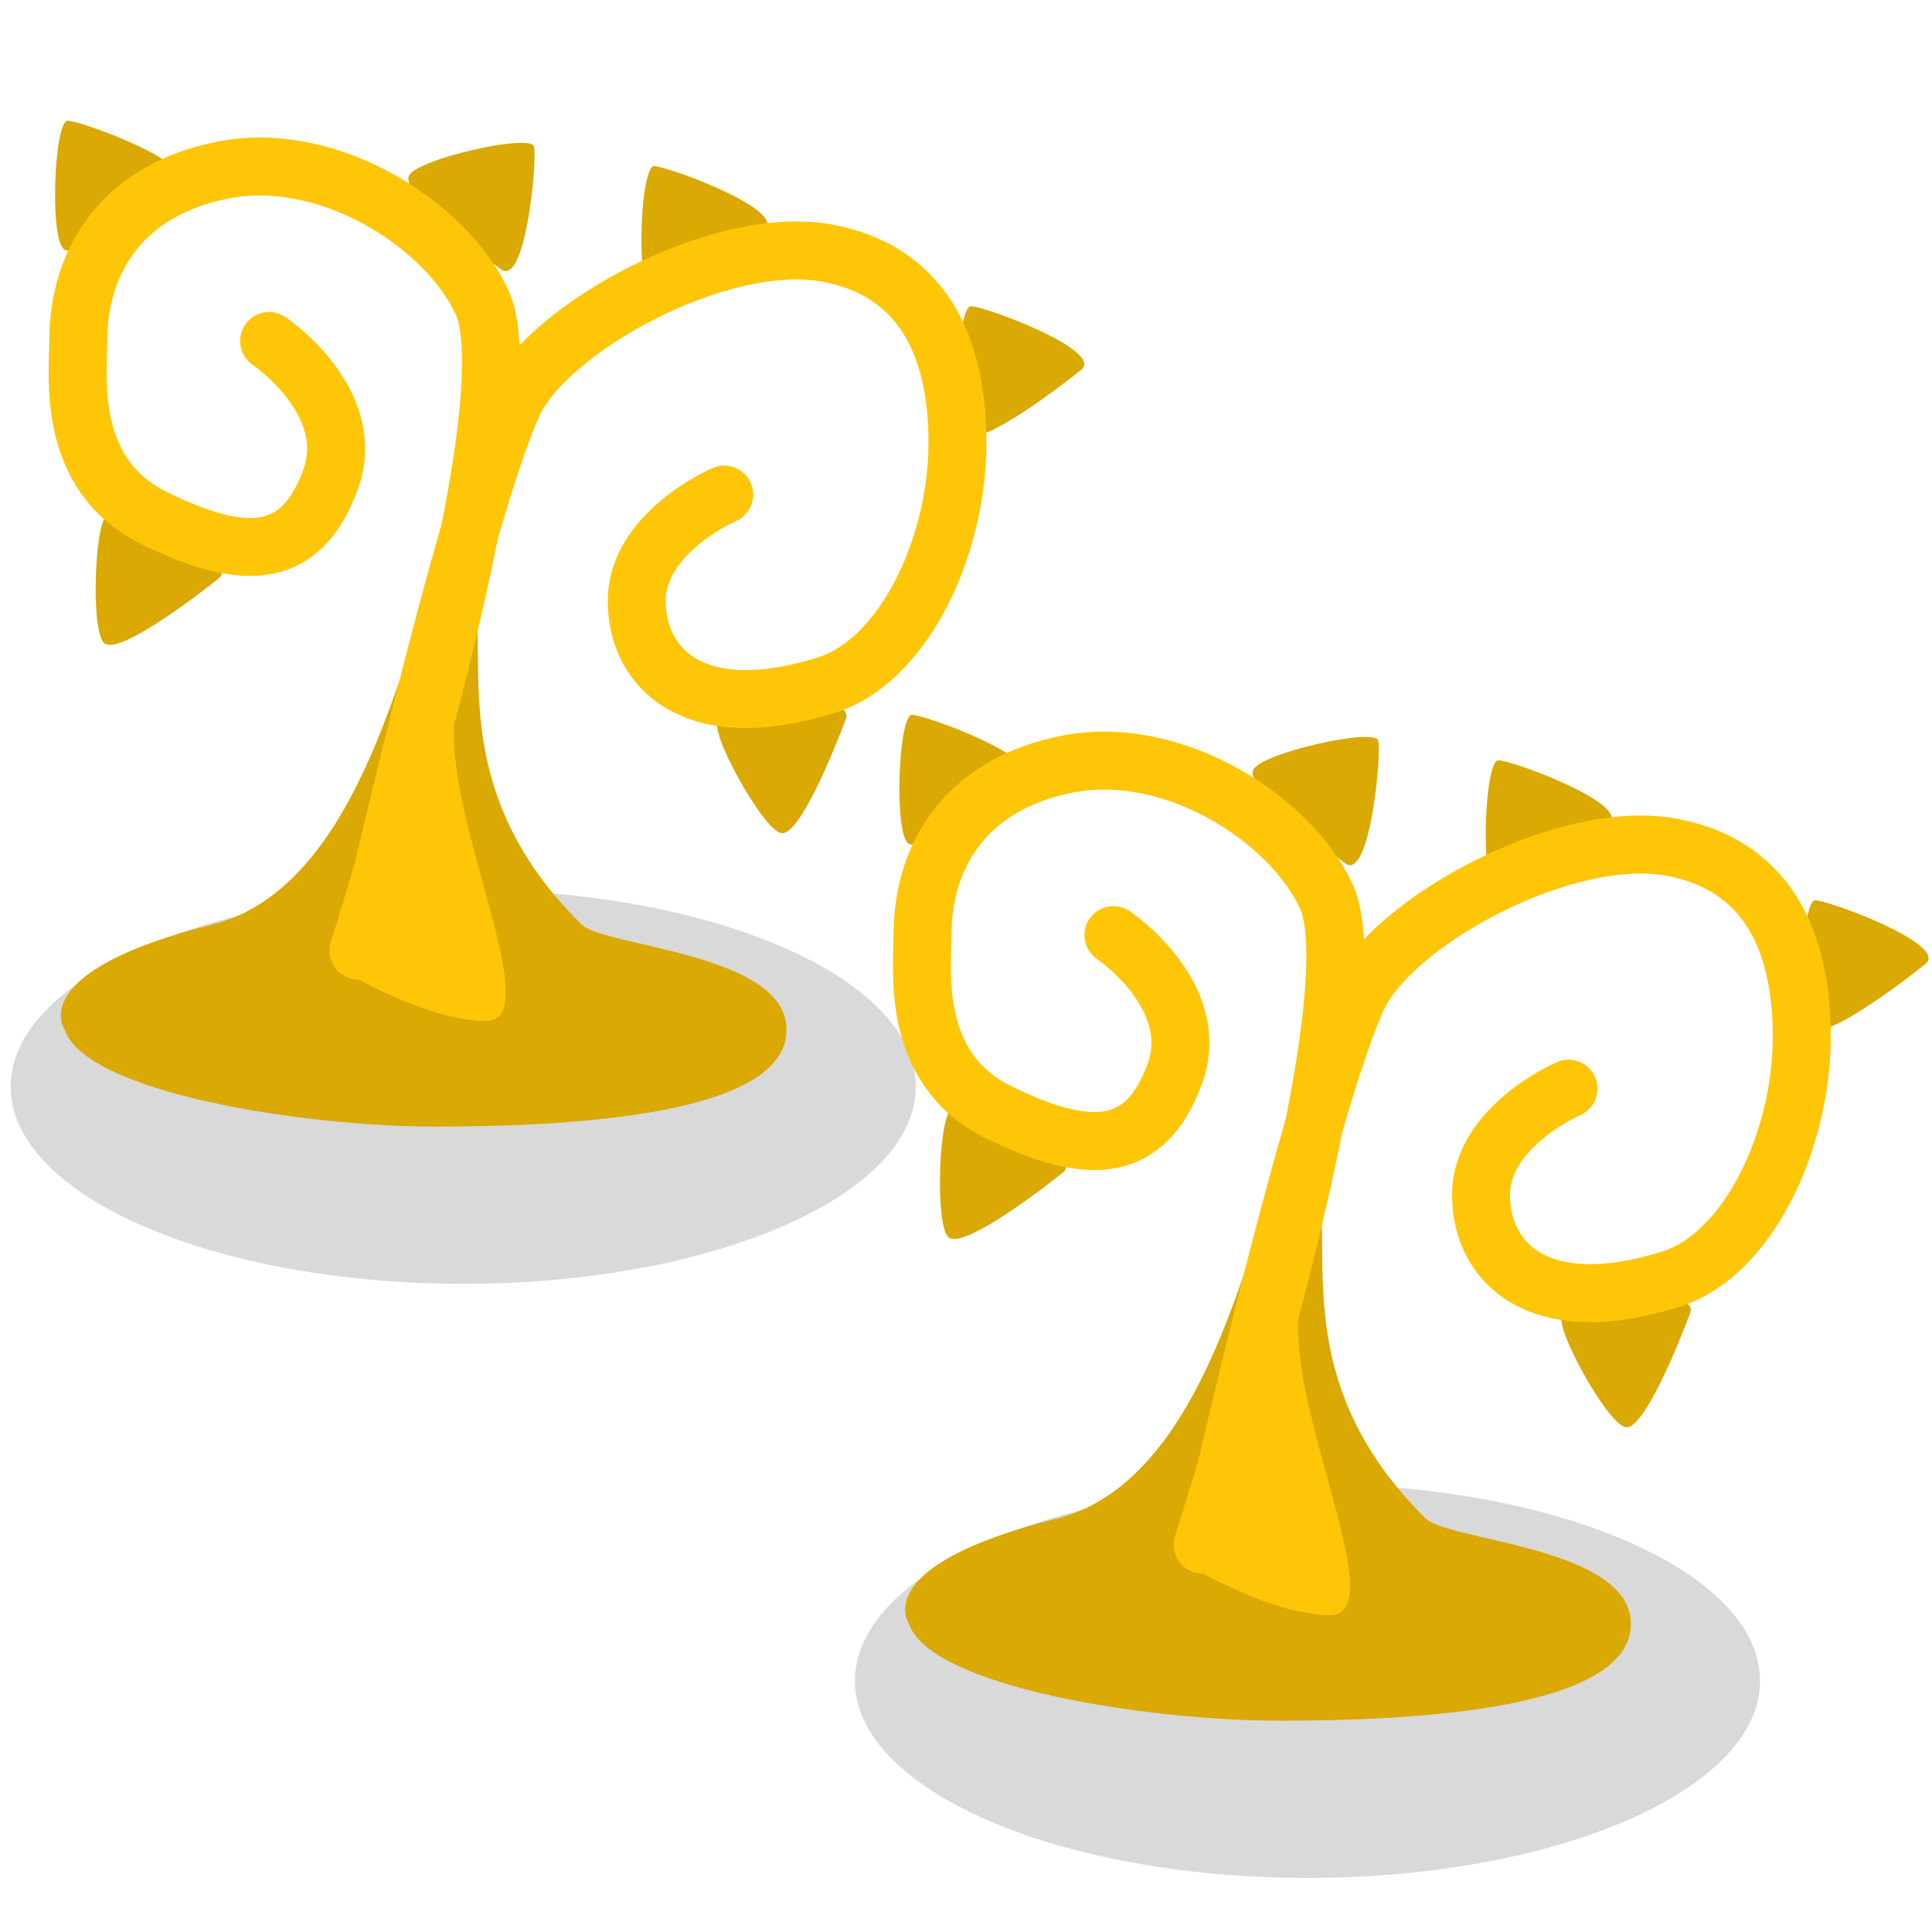
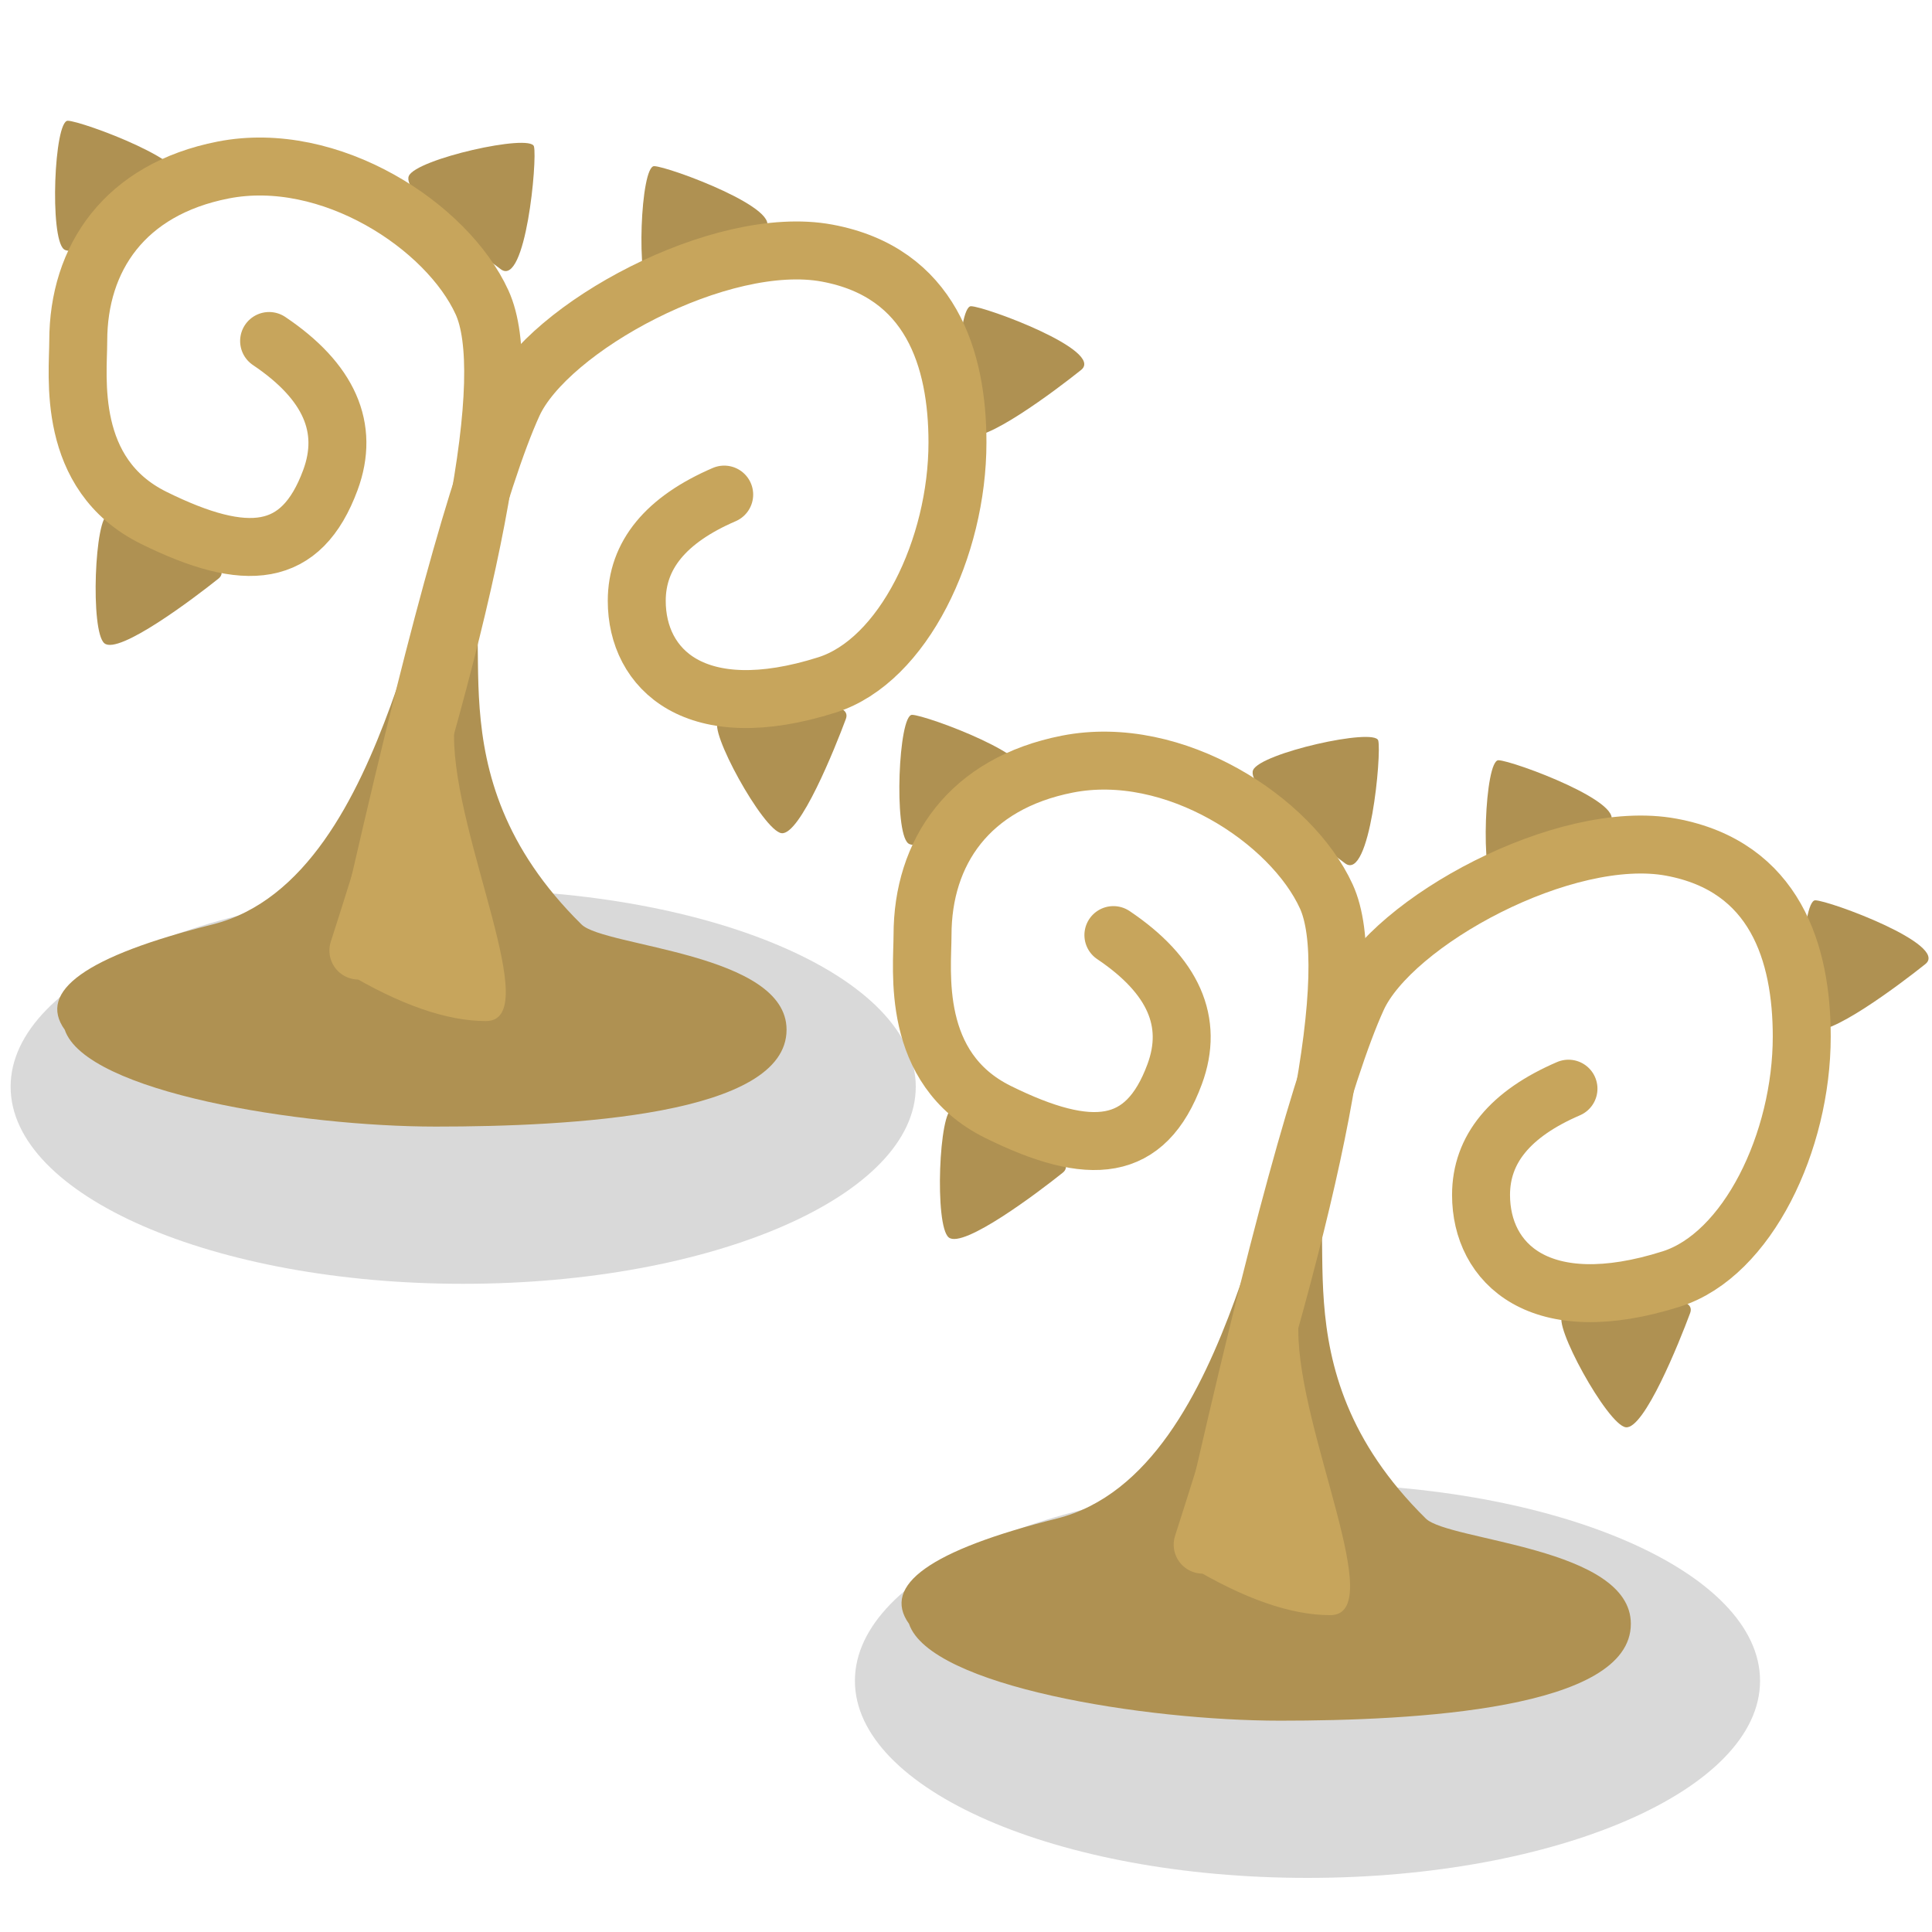
<svg xmlns="http://www.w3.org/2000/svg" width="2000px" height="2000px" viewBox="0 0 2000 2000" version="1.1">
-   <defs />
-   <g id="Page-1" stroke="none" stroke-width="1" fill="none" fill-rule="evenodd">
-     <g id="weeds-correct">
-       <g id="Group-2" transform="translate(11, 125)">
-         <ellipse id="Oval" fill-opacity="0.15" fill="#000000" cx="468.5" cy="999.966" rx="468.5" ry="204.034" />
-         <g id="Group-3" transform="translate(46, 0)" fill="#DAA903">
-           <path d="M169.132,474 C144.132,494 66.132,553 51.132,541 C36.132,529 41.132,408 55.132,408 C69.132,408 194.132,454 169.132,474 Z" id="Path-4" />
-           <path d="M1062.132,258 C1037.132,278 959.132,337 944.132,325 C929.132,313 934.132,192 948.132,192 C962.132,192 1087.132,238 1062.132,258 Z" id="Path-4" />
-           <path d="M734.132,113 C709.132,133 631.132,192 616.132,180 C601.132,168 606.132,47 620.132,47 C634.132,47 759.132,93 734.132,113 Z" id="Path-4" />
-           <path d="M506.132,93 C481.132,113 403.132,172 388.132,160 C373.132,148 378.132,27 392.132,27 C406.132,27 531.132,73 506.132,93 Z" id="Path-4" transform="translate(444.2136, 94.29752) rotate(75) translate(-444.2136, -94.29752) " />
-           <path d="M127.132,66 C102.132,86 24.132,145 9.132,133 C-5.868,121 -0.868,1.87739868e-15 13.132,0 C27.132,0 152.132,46 127.132,66 Z" id="Path-4" />
-           <path d="M828.132,651 C803.132,671 725.132,730 710.132,718 C695.132,706 700.132,585 714.132,585 C728.132,585 853.132,631 828.132,651 Z" id="Path-4" transform="translate(766.2136, 652.2975) rotate(-31) translate(-766.2136, -652.2975) " />
-         </g>
-         <g id="Group" transform="translate(52, 47)">
-           <path d="M388.102,994.237 C527.613,994.237 751.246,982.675 751.246,893.976 C751.246,814.42 562.736,808.39 539,785 C377.102,625.463 461,472 415,413 C369,354 350.44,736.64 157,785 C-39,834 4,893.976 4,893.976 C25.95,958.805 248.534,994.237 388.102,994.237 Z" id="Oval-3" fill="#DAA903" />
-           <path d="M319,791 C319,791 416.496,359.094 468.165,246.003 C504.246,167.03 683.213,69.613 793.165,90.003 C901,110 928.165,200.098 928.165,286.003 C928.165,395 872,512 793.165,537 C656.868,580.223 596.165,521.006 596.165,450.003 C596.165,379 686.684,340 686.684,340" id="Line" stroke="#FEC606" stroke-width="60" stroke-linecap="round" />
-           <path d="M154.693,812 C154.693,812 -24.976,254.094 26.693,141.003 C62.774,62.03 184.008,-17.7 294.694,4 C396.695,23.997 444.694,95.364 444.694,181.003 C444.694,217 457.695,318.997 366.694,364 C270.546,411.548 213.694,406.191 183.694,325 C153.694,243.809 247.111,181.003 247.111,181.003" id="Line" stroke="#FEC606" stroke-width="60" stroke-linecap="round" transform="translate(231.3469, 406.1909) scale(-1, 1) translate(-231.3469, -406.1909) " />
-           <path d="M407,590 C407,696 501,885 440,885 C379,885 294,834 294,834 C294,834 407,512.432 407,590 Z" id="Path-2" fill="#FEC606" />
-         </g>
+   <g id="weeds-correct" stroke="none" stroke-width="1" fill="none" fill-rule="evenodd">
+     <g id="Group-2" transform="translate(11, 125)">
+       <ellipse id="Oval" fill-opacity="0.15" fill="#000000" cx="468.5" cy="999.966" rx="468.5" ry="204.034" />
+       <g id="Group-3" transform="translate(46, 0)" fill="#AF9152">
+         <path d="M169.132,474 C144.132,494 66.132,553 51.132,541 C36.132,529 41.132,408 55.132,408 C69.132,408 194.132,454 169.132,474 Z" id="Path-4" />
+         <path d="M1062.132,258 C1037.132,278 959.132,337 944.132,325 C929.132,313 934.132,192 948.132,192 C962.132,192 1087.132,238 1062.132,258 Z" id="Path-4" />
+         <path d="M734.132,113 C709.132,133 631.132,192 616.132,180 C601.132,168 606.132,47 620.132,47 C634.132,47 759.132,93 734.132,113 Z" id="Path-4" />
+         <path d="M506.132,93 C481.132,113 403.132,172 388.132,160 C373.132,148 378.132,27 392.132,27 C406.132,27 531.132,73 506.132,93 Z" id="Path-4" transform="translate(444.2136, 94.2975) rotate(75) translate(-444.2136, -94.2975)" />
+         <path d="M127.132,66 C102.132,86 24.132,145 9.132,133 C-5.868,121 -0.868,0 13.132,0 C27.132,0 152.132,46 127.132,66 Z" id="Path-4" />
+         <path d="M828.132,651 C803.132,671 725.132,730 710.132,718 C695.132,706 700.132,585 714.132,585 C728.132,585 853.132,631 828.132,651 Z" id="Path-4" transform="translate(766.2136, 652.2975) rotate(-31) translate(-766.2136, -652.2975)" />
      </g>
-       <g id="Group-2" transform="translate(885, 740)">
-         <ellipse id="Oval" fill-opacity="0.15" fill="#000000" cx="468.5" cy="999.966" rx="468.5" ry="204.034" />
-         <g id="Group-3" transform="translate(46, 0)" fill="#DAA903">
-           <path d="M169.132,474 C144.132,494 66.132,553 51.132,541 C36.132,529 41.132,408 55.132,408 C69.132,408 194.132,454 169.132,474 Z" id="Path-4" />
-           <path d="M1062.132,258 C1037.132,278 959.132,337 944.132,325 C929.132,313 934.132,192 948.132,192 C962.132,192 1087.132,238 1062.132,258 Z" id="Path-4" />
-           <path d="M734.132,113 C709.132,133 631.132,192 616.132,180 C601.132,168 606.132,47 620.132,47 C634.132,47 759.132,93 734.132,113 Z" id="Path-4" />
-           <path d="M506.132,93 C481.132,113 403.132,172 388.132,160 C373.132,148 378.132,27 392.132,27 C406.132,27 531.132,73 506.132,93 Z" id="Path-4" transform="translate(444.2136, 94.29752) rotate(75) translate(-444.2136, -94.29752) " />
-           <path d="M127.132,66 C102.132,86 24.132,145 9.132,133 C-5.868,121 -0.868,1.87739868e-15 13.132,0 C27.132,0 152.132,46 127.132,66 Z" id="Path-4" />
-           <path d="M828.132,651 C803.132,671 725.132,730 710.132,718 C695.132,706 700.132,585 714.132,585 C728.132,585 853.132,631 828.132,651 Z" id="Path-4" transform="translate(766.2136, 652.2975) rotate(-31) translate(-766.2136, -652.2975) " />
-         </g>
-         <g id="Group" transform="translate(52, 47)">
-           <path d="M388.102,994.237 C527.613,994.237 751.246,982.675 751.246,893.976 C751.246,814.42 562.736,808.39 539,785 C377.102,625.463 461,472 415,413 C369,354 350.44,736.64 157,785 C-39,834 4,893.976 4,893.976 C25.95,958.805 248.534,994.237 388.102,994.237 Z" id="Oval-3" fill="#DAA903" />
-           <path d="M319,791 C319,791 416.496,359.094 468.165,246.003 C504.246,167.03 683.213,69.613 793.165,90.003 C901,110 928.165,200.098 928.165,286.003 C928.165,395 872,512 793.165,537 C656.868,580.223 596.165,521.006 596.165,450.003 C596.165,379 686.684,340 686.684,340" id="Line" stroke="#FEC606" stroke-width="60" stroke-linecap="round" />
-           <path d="M154.693,812 C154.693,812 -24.976,254.094 26.693,141.003 C62.774,62.03 184.008,-17.7 294.694,4 C396.695,23.997 444.694,95.364 444.694,181.003 C444.694,217 457.695,318.997 366.694,364 C270.546,411.548 213.694,406.191 183.694,325 C153.694,243.809 247.111,181.003 247.111,181.003" id="Line" stroke="#FEC606" stroke-width="60" stroke-linecap="round" transform="translate(231.3469, 406.1909) scale(-1, 1) translate(-231.3469, -406.1909) " />
-           <path d="M407,590 C407,696 501,885 440,885 C379,885 294,834 294,834 C294,834 407,512.432 407,590 Z" id="Path-2" fill="#FEC606" />
-         </g>
+       <g id="Group" transform="translate(52, 47)">
+         <path d="M388.102,994.237 C527.613,994.237 751.246,982.675 751.246,893.976 C751.246,814.42 562.736,808.39 539,785 C377.102,625.463 461,472 415,413 C369,354 350.44,736.64 157,785 C26.333,817.667 -24.667,853.992 4,893.976 C25.95,958.805 248.534,994.237 388.102,994.237 Z" id="Oval-3" fill="#AF9152" />
+         <path d="M319,791 C383.997,503.063 433.719,321.397 468.165,246.003 C504.246,167.03 683.213,69.613 793.165,90.003 C901,110 928.165,200.098 928.165,286.003 C928.165,395 872,512 793.165,537 C656.868,580.223 596.165,521.006 596.165,450.003 C596.165,402.668 626.338,366 686.684,340" id="Line" stroke="#C7A55C" stroke-width="60" stroke-linecap="round" />
+         <path d="M154.693,812 C34.913,440.063 -7.753,216.397 26.693,141.003 C62.774,62.03 184.008,-17.7 294.694,4 C396.695,23.997 444.694,95.364 444.694,181.003 C444.694,217 457.695,318.997 366.694,364 C270.546,411.548 213.694,406.191 183.694,325 C163.694,270.873 184.833,222.874 247.111,181.003" id="Line" stroke="#C7A55C" stroke-width="60" stroke-linecap="round" transform="translate(231.3469, 406.1909) scale(-1, 1) translate(-231.3469, -406.1909)" />
+         <path d="M407,590 C407,696 501,885 440,885 C399.333,885 350.667,868 294,834 C369.333,619.621 407,538.288 407,590 Z" id="Path-2" fill="#C7A55C" />
+       </g>
+     </g>
+     <g id="Group-2" transform="translate(885, 740)">
+       <ellipse id="Oval" fill-opacity="0.15" fill="#000000" cx="468.5" cy="999.966" rx="468.5" ry="204.034" />
+       <g id="Group-3" transform="translate(46, 0)" fill="#AF9152">
+         <path d="M169.132,474 C144.132,494 66.132,553 51.132,541 C36.132,529 41.132,408 55.132,408 C69.132,408 194.132,454 169.132,474 Z" id="Path-4" />
+         <path d="M1062.132,258 C1037.132,278 959.132,337 944.132,325 C929.132,313 934.132,192 948.132,192 C962.132,192 1087.132,238 1062.132,258 Z" id="Path-4" />
+         <path d="M734.132,113 C709.132,133 631.132,192 616.132,180 C601.132,168 606.132,47 620.132,47 C634.132,47 759.132,93 734.132,113 Z" id="Path-4" />
+         <path d="M506.132,93 C481.132,113 403.132,172 388.132,160 C373.132,148 378.132,27 392.132,27 C406.132,27 531.132,73 506.132,93 Z" id="Path-4" transform="translate(444.2136, 94.2975) rotate(75) translate(-444.2136, -94.2975)" />
+         <path d="M127.132,66 C102.132,86 24.132,145 9.132,133 C-5.868,121 -0.868,0 13.132,0 C27.132,0 152.132,46 127.132,66 Z" id="Path-4" />
+         <path d="M828.132,651 C803.132,671 725.132,730 710.132,718 C695.132,706 700.132,585 714.132,585 C728.132,585 853.132,631 828.132,651 Z" id="Path-4" transform="translate(766.2136, 652.2975) rotate(-31) translate(-766.2136, -652.2975)" />
+       </g>
+       <g id="Group" transform="translate(52, 47)">
+         <path d="M388.102,994.237 C527.613,994.237 751.246,982.675 751.246,893.976 C751.246,814.42 562.736,808.39 539,785 C377.102,625.463 461,472 415,413 C369,354 350.44,736.64 157,785 C26.333,817.667 -24.667,853.992 4,893.976 C25.95,958.805 248.534,994.237 388.102,994.237 Z" id="Oval-3" fill="#AF9152" />
+         <path d="M319,791 C383.997,503.063 433.719,321.397 468.165,246.003 C504.246,167.03 683.213,69.613 793.165,90.003 C901,110 928.165,200.098 928.165,286.003 C928.165,395 872,512 793.165,537 C656.868,580.223 596.165,521.006 596.165,450.003 C596.165,402.668 626.338,366 686.684,340" id="Line" stroke="#C7A55C" stroke-width="60" stroke-linecap="round" />
+         <path d="M154.693,812 C34.913,440.063 -7.753,216.397 26.693,141.003 C62.774,62.03 184.008,-17.7 294.694,4 C396.695,23.997 444.694,95.364 444.694,181.003 C444.694,217 457.695,318.997 366.694,364 C270.546,411.548 213.694,406.191 183.694,325 C163.694,270.873 184.833,222.874 247.111,181.003" id="Line" stroke="#C7A55C" stroke-width="60" stroke-linecap="round" transform="translate(231.3469, 406.1909) scale(-1, 1) translate(-231.3469, -406.1909)" />
+         <path d="M407,590 C407,696 501,885 440,885 C399.333,885 350.667,868 294,834 C369.333,619.621 407,538.288 407,590 Z" id="Path-2" fill="#C7A55C" />
      </g>
    </g>
  </g>
</svg>
